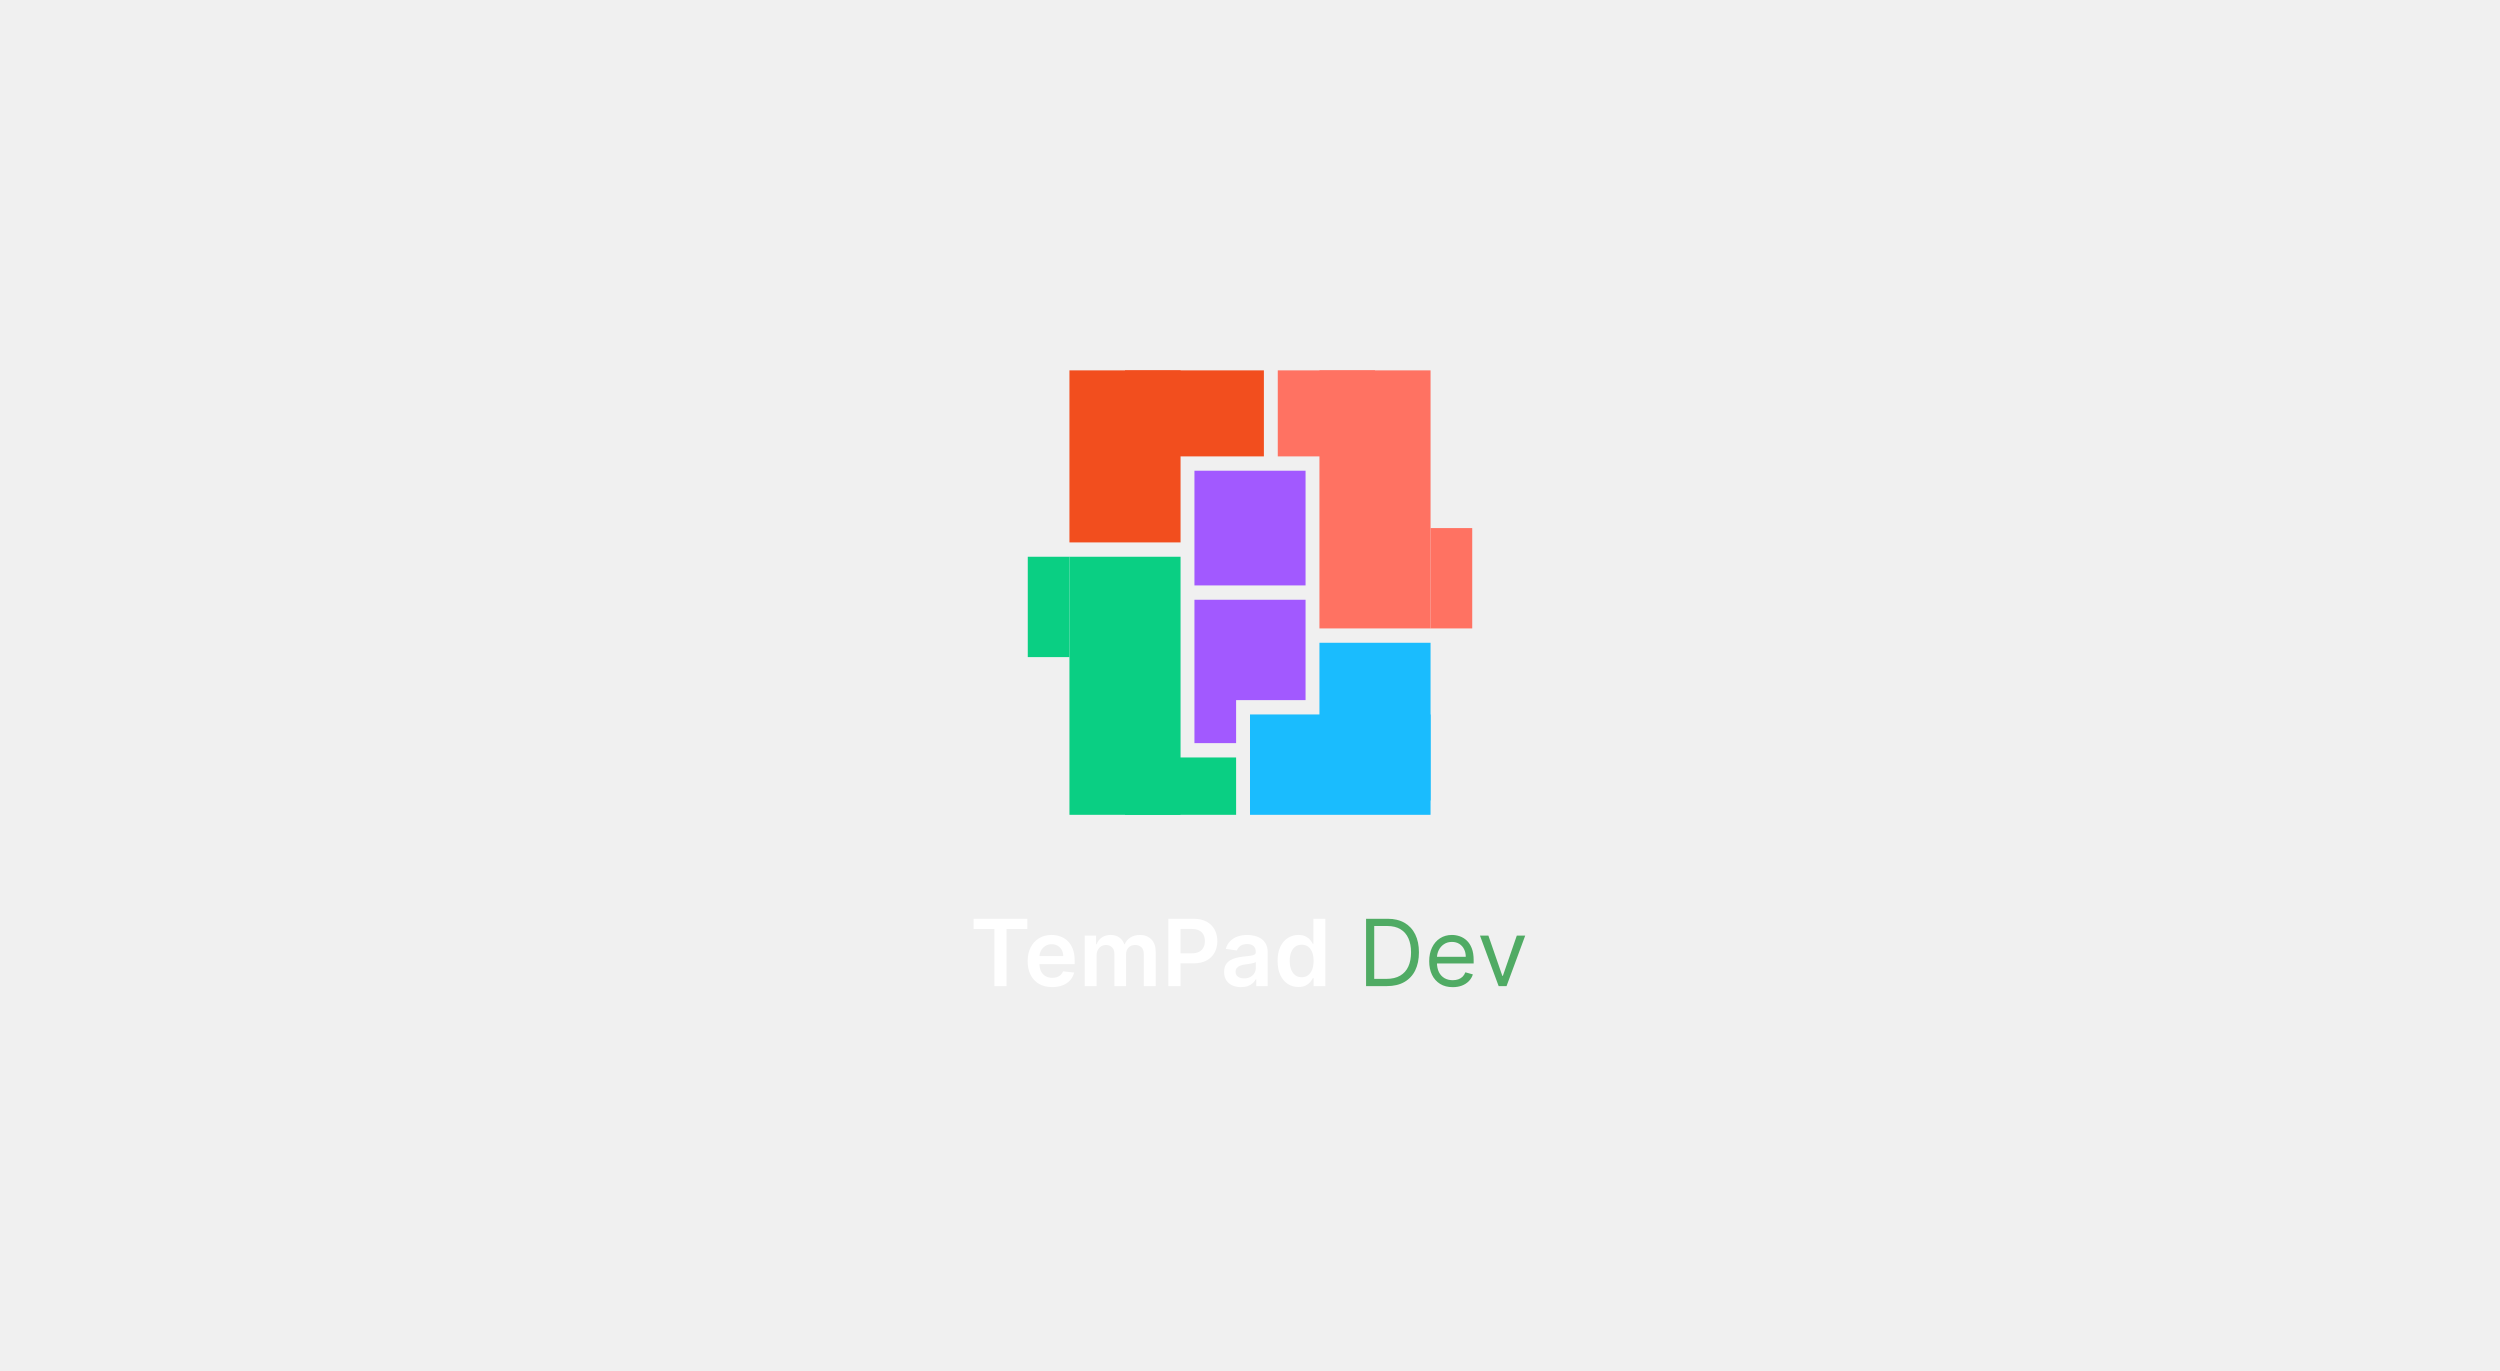
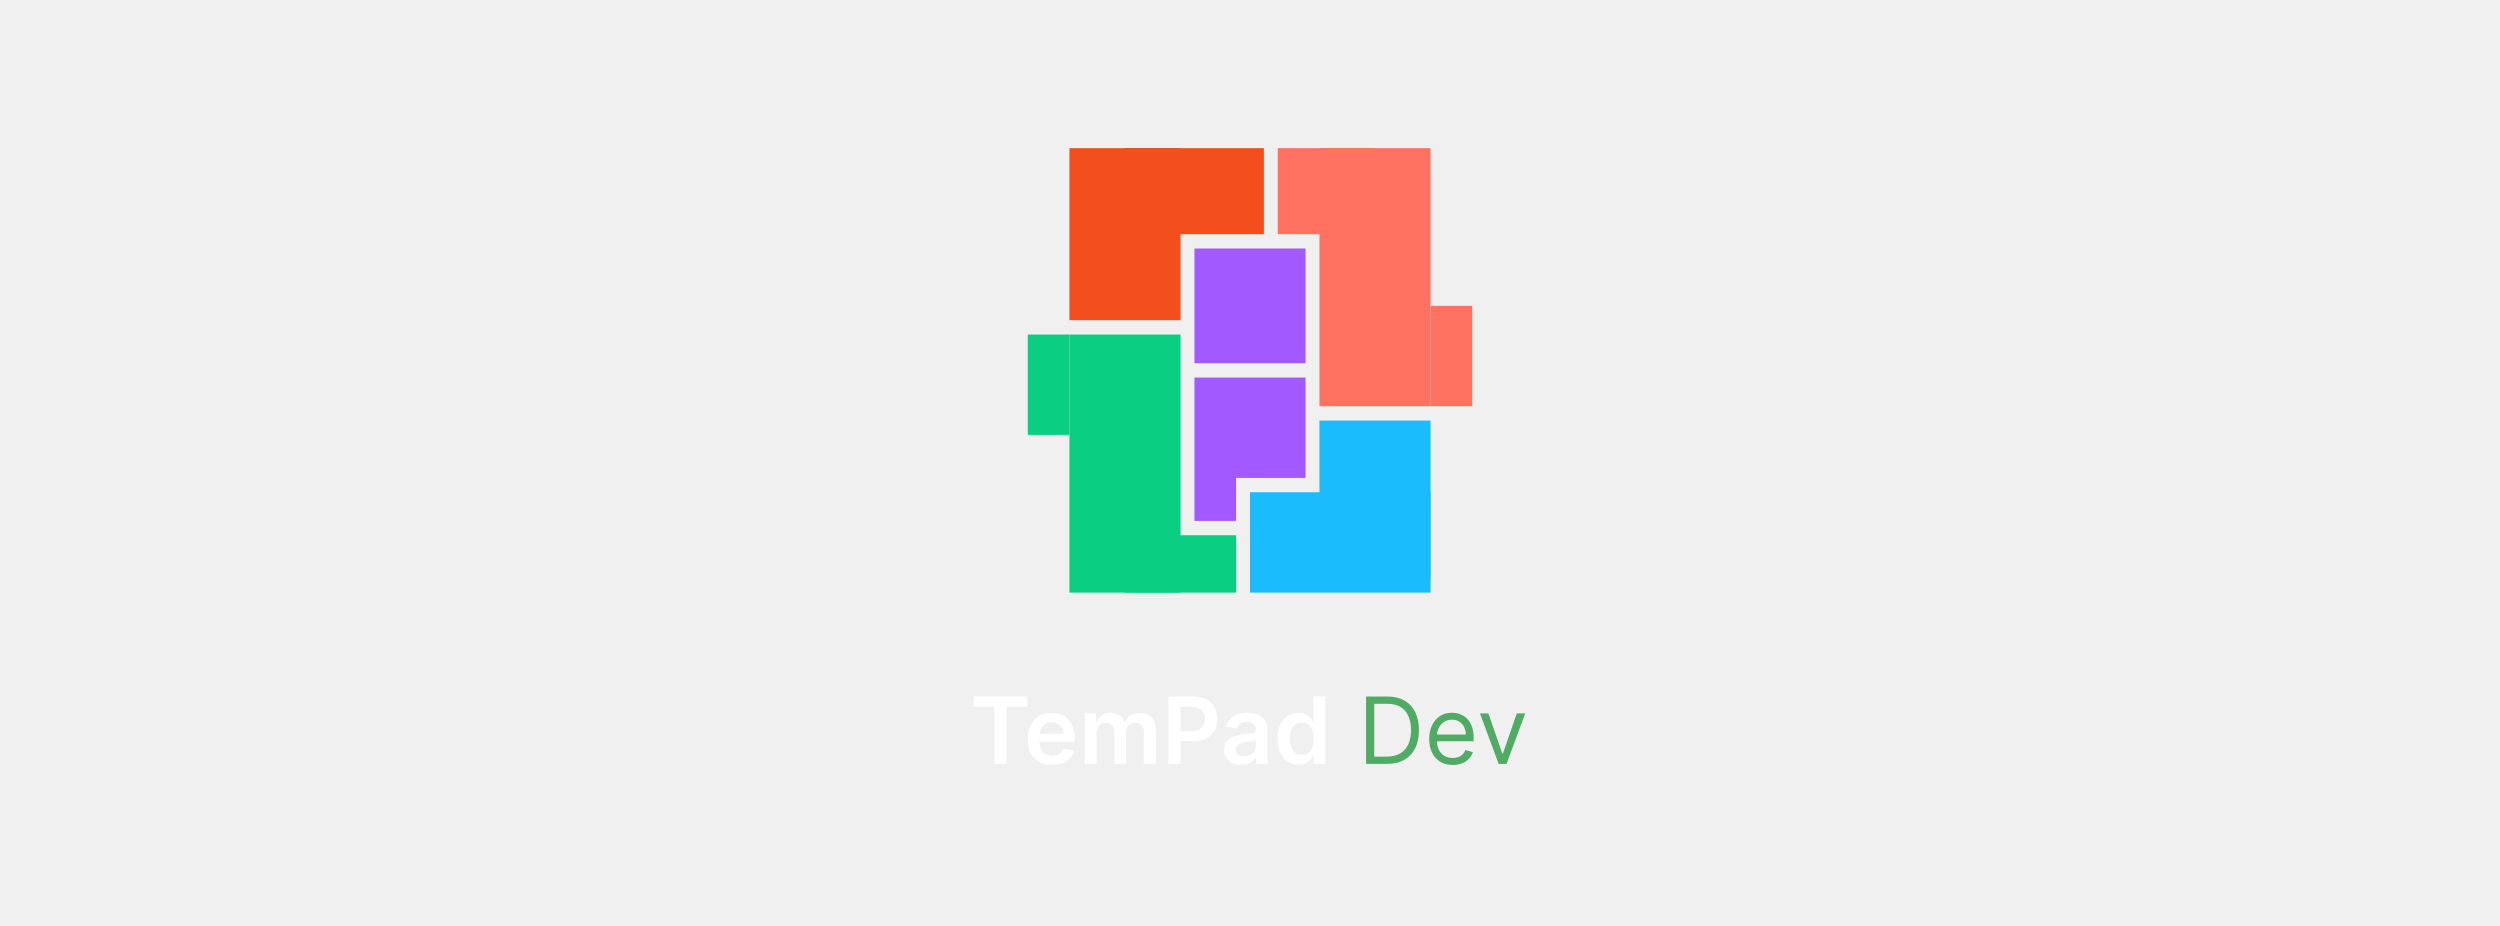
- <svg xmlns="http://www.w3.org/2000/svg" width="540" height="296" fill="none">
-   <path fill="#F24E1E" d="M243 80h30v18.581h-30z" />
-   <path fill="#FF7262" d="M297 80h-21v18.581h21z" />
-   <path fill="#F24E1E" d="M231 80h24v37.161h-24z" />
-   <path fill="#FF7262" d="M309 80h-24v55.742h24z" />
-   <path fill="#0ACF83" d="M243 163.613h24V176h-24z" />
-   <path fill="#1ABCFE" d="M309 154.323h-39V176h39z" />
-   <path fill="#0ACF83" d="M231 120.258h24V176h-24z" />
-   <path fill="#1ABCFE" d="M309 138.839h-24v34.065h24z" />
-   <path fill="#A259FF" d="M258 101.677h24v24.774h-24zM258 129.548h24v21.677h-24zM258 151.226h9v9.29h-9z" />
-   <path fill="#0ACF83" d="M222 120.258h9v21.677h-9z" />
-   <path fill="#FF7262" d="M309 114.065h9v21.677h-9z" />
-   <path fill="#fff" d="M210.295 200.663v-2.208h11.606v2.208h-4.496V213h-2.614v-12.337h-4.496Zm16.977 12.55c-1.094 0-2.039-.227-2.834-.682a4.613 4.613 0 0 1-1.825-1.946c-.427-.843-.64-1.835-.64-2.976 0-1.122.213-2.107.64-2.954.43-.852 1.032-1.515 1.804-1.989.771-.478 1.678-.717 2.72-.717.672 0 1.307.109 1.903.327a4.299 4.299 0 0 1 1.591.994c.464.45.829 1.023 1.094 1.719.265.691.398 1.515.398 2.471v.789h-8.942v-1.733h6.477a2.758 2.758 0 0 0-.32-1.314 2.312 2.312 0 0 0-.873-.916c-.369-.223-.8-.334-1.293-.334-.525 0-.987.128-1.385.383a2.645 2.645 0 0 0-.93.995 2.86 2.86 0 0 0-.334 1.342v1.513c0 .634.116 1.179.348 1.633.232.45.556.796.973 1.037.417.237.904.355 1.463.355.374 0 .713-.052 1.016-.156.303-.109.566-.268.788-.476.223-.208.391-.466.504-.774l2.401.27a3.753 3.753 0 0 1-.866 1.662c-.422.469-.962.833-1.62 1.094-.658.255-1.411.383-2.258.383Zm7.026-.213v-10.909h2.457v1.854h.128a2.893 2.893 0 0 1 1.129-1.463c.526-.356 1.153-.533 1.882-.533.739 0 1.361.18 1.868.54.511.355.871.84 1.08 1.456h.113a2.986 2.986 0 0 1 1.222-1.449c.577-.365 1.262-.547 2.052-.547 1.004 0 1.823.317 2.458.952.634.634.951 1.56.951 2.777V213h-2.578v-6.925c0-.677-.18-1.172-.539-1.484-.36-.317-.801-.476-1.321-.476-.621 0-1.106.194-1.456.582-.346.384-.519.883-.519 1.499V213h-2.521v-7.031c0-.564-.171-1.014-.512-1.35-.336-.336-.776-.504-1.321-.504-.369 0-.705.095-1.008.284a1.987 1.987 0 0 0-.725.789c-.179.336-.269.729-.269 1.178V213h-2.571Zm18.062 0v-14.545h5.455c1.117 0 2.055.208 2.812.625.763.416 1.338.989 1.726 1.718.393.725.59 1.549.59 2.472 0 .933-.197 1.761-.59 2.486-.393.724-.973 1.295-1.74 1.711-.767.412-1.711.618-2.834.618h-3.615v-2.166h3.26c.654 0 1.189-.114 1.605-.341.417-.227.725-.54.924-.937.203-.398.305-.855.305-1.371s-.102-.971-.305-1.364a2.074 2.074 0 0 0-.931-.916c-.416-.222-.954-.334-1.612-.334h-2.415V213h-2.635Zm15.702.22c-.691 0-1.314-.123-1.868-.369a3.049 3.049 0 0 1-1.307-1.108c-.317-.488-.476-1.089-.476-1.804 0-.616.114-1.125.341-1.527.227-.403.538-.724.931-.966a4.696 4.696 0 0 1 1.328-.547c.497-.128 1.011-.22 1.541-.277a59.848 59.848 0 0 0 1.555-.177c.398-.057.687-.142.867-.256.184-.118.277-.301.277-.547v-.043c0-.535-.159-.949-.476-1.242-.317-.294-.774-.441-1.371-.441-.63 0-1.129.138-1.498.412-.365.275-.611.599-.739.973l-2.401-.341c.19-.663.502-1.217.938-1.662.435-.45.968-.786 1.598-1.008.63-.228 1.326-.341 2.088-.341.525 0 1.049.061 1.57.185.52.123.996.326 1.427.61.431.28.777.661 1.037 1.144.265.483.398 1.086.398 1.811V213h-2.472v-1.499h-.085a3.139 3.139 0 0 1-.661.853 3.18 3.18 0 0 1-1.058.632c-.421.156-.916.234-1.484.234Zm.667-1.889c.517 0 .964-.102 1.343-.305.379-.209.67-.483.873-.824.209-.341.313-.713.313-1.115v-1.286c-.081.066-.218.128-.412.185a5.95 5.95 0 0 1-.639.149c-.237.043-.471.08-.703.114l-.604.085a4.5 4.5 0 0 0-1.03.255 1.716 1.716 0 0 0-.717.498c-.175.208-.263.478-.263.809 0 .474.173.831.518 1.073.346.241.786.362 1.321.362Zm11.726 1.861c-.857 0-1.624-.22-2.301-.661-.677-.44-1.212-1.079-1.605-1.917-.393-.838-.589-1.856-.589-3.054 0-1.212.198-2.235.596-3.069.403-.838.945-1.47 1.627-1.896a4.174 4.174 0 0 1 2.279-.646c.64 0 1.165.109 1.577.327.412.213.739.471.98.774.242.298.429.58.561.845h.107v-5.44h2.578V213h-2.528v-1.719h-.157a4.357 4.357 0 0 1-.575.845 3.152 3.152 0 0 1-.994.753c-.412.209-.931.313-1.556.313Zm.718-2.11c.544 0 1.008-.146 1.392-.44.383-.298.674-.713.873-1.243.199-.53.299-1.148.299-1.854 0-.705-.1-1.318-.299-1.839-.194-.521-.483-.926-.866-1.215-.379-.288-.845-.433-1.399-.433-.573 0-1.052.149-1.435.448-.384.298-.672.71-.867 1.235-.194.526-.291 1.127-.291 1.804 0 .682.097 1.291.291 1.826.199.53.491.949.874 1.257.388.303.864.454 1.428.454Z" />
-   <path fill="#50AB64" d="M299.559 213h-4.489v-14.545h4.687c1.411 0 2.619.291 3.623.873 1.003.578 1.773 1.409 2.308 2.493.535 1.08.802 2.372.802 3.878 0 1.515-.269 2.819-.809 3.913a5.77 5.77 0 0 1-2.358 2.514c-1.032.583-2.287.874-3.764.874Zm-2.728-1.562h2.614c1.203 0 2.199-.233 2.99-.697a4.284 4.284 0 0 0 1.768-1.981c.389-.857.583-1.877.583-3.061 0-1.174-.192-2.185-.575-3.033-.384-.852-.957-1.505-1.719-1.96-.762-.459-1.712-.689-2.848-.689h-2.813v11.421Zm16.961 1.789c-1.052 0-1.958-.232-2.721-.696a4.677 4.677 0 0 1-1.754-1.96c-.407-.843-.611-1.823-.611-2.94 0-1.118.204-2.103.611-2.955.412-.857.985-1.524 1.719-2.003.739-.483 1.6-.724 2.585-.724.568 0 1.129.095 1.683.284a4.162 4.162 0 0 1 1.513.923c.455.422.817.98 1.087 1.676s.405 1.553.405 2.571v.711H309.9v-1.449h6.704c0-.616-.123-1.165-.369-1.648a2.782 2.782 0 0 0-1.037-1.143c-.445-.28-.971-.419-1.577-.419-.668 0-1.245.165-1.733.497a3.264 3.264 0 0 0-1.115 1.278 3.762 3.762 0 0 0-.391 1.69v.966c0 .824.143 1.523.427 2.096a3.068 3.068 0 0 0 1.2 1.299c.511.294 1.105.441 1.783.441.44 0 .838-.062 1.193-.185.36-.128.67-.317.93-.568.261-.256.462-.573.604-.952l1.619.455a3.584 3.584 0 0 1-.859 1.448c-.403.412-.9.734-1.492.966-.592.228-1.257.341-1.995.341Zm15.655-11.136L325.413 213h-1.705l-4.034-10.909h1.818l3.012 8.693h.113l3.012-8.693h1.818Z" />
+ <svg xmlns="http://www.w3.org/2000/svg" width="540" height="200" fill="none">
+   <path fill="#F24E1E" d="M243 32h30v18.581h-30z" />
+   <path fill="#FF7262" d="M297 32h-21v18.581h21z" />
+   <path fill="#F24E1E" d="M231 32h24v37.161h-24z" />
+   <path fill="#FF7262" d="M309 32h-24v55.742h24z" />
+   <path fill="#0ACF83" d="M243 115.613h24V128h-24z" />
+   <path fill="#1ABCFE" d="M309 106.323h-39V128h39z" />
+   <path fill="#0ACF83" d="M231 72.258h24V128h-24z" />
+   <path fill="#1ABCFE" d="M309 90.839h-24v34.065h24z" />
+   <path fill="#A259FF" d="M258 53.677h24v24.774h-24zM258 81.548h24v21.677h-24zM258 103.226h9v9.29h-9z" />
+   <path fill="#0ACF83" d="M222 72.258h9v21.677h-9z" />
+   <path fill="#FF7262" d="M309 66.064h9v21.677h-9z" />
+   <path fill="#fff" d="M210.295 152.663v-2.208h11.606v2.208h-4.496V165h-2.614v-12.337h-4.496Zm16.977 12.55c-1.094 0-2.039-.227-2.834-.682a4.613 4.613 0 0 1-1.825-1.946c-.427-.843-.64-1.835-.64-2.976 0-1.122.213-2.107.64-2.954.43-.852 1.032-1.515 1.804-1.989.771-.478 1.678-.717 2.72-.717.672 0 1.307.109 1.903.327a4.299 4.299 0 0 1 1.591.994c.464.45.829 1.023 1.094 1.719.265.691.398 1.515.398 2.471v.789h-8.942v-1.733h6.477a2.758 2.758 0 0 0-.32-1.314 2.312 2.312 0 0 0-.873-.916c-.369-.223-.8-.334-1.293-.334-.525 0-.987.128-1.385.383a2.645 2.645 0 0 0-.93.995 2.86 2.86 0 0 0-.334 1.342v1.513c0 .634.116 1.179.348 1.633.232.45.556.796.973 1.037.417.237.904.355 1.463.355.374 0 .713-.052 1.016-.156.303-.109.566-.268.788-.476.223-.208.391-.466.504-.774l2.401.27a3.753 3.753 0 0 1-.866 1.662c-.422.469-.962.833-1.62 1.094-.658.255-1.411.383-2.258.383Zm7.026-.213v-10.909h2.457v1.854h.128a2.893 2.893 0 0 1 1.129-1.463c.526-.356 1.153-.533 1.882-.533.739 0 1.361.18 1.868.54.511.355.871.84 1.08 1.456h.113a2.986 2.986 0 0 1 1.222-1.449c.577-.365 1.262-.547 2.052-.547 1.004 0 1.823.317 2.458.952.634.634.951 1.56.951 2.777V165h-2.578v-6.925c0-.677-.18-1.172-.539-1.484-.36-.317-.801-.476-1.321-.476-.621 0-1.106.194-1.456.582-.346.384-.519.883-.519 1.499V165h-2.521v-7.031c0-.564-.171-1.014-.512-1.35-.336-.336-.776-.504-1.321-.504-.369 0-.705.095-1.008.284a1.987 1.987 0 0 0-.725.789c-.179.336-.269.729-.269 1.178V165h-2.571Zm18.062 0v-14.545h5.455c1.117 0 2.055.208 2.812.625.763.416 1.338.989 1.726 1.718.393.725.59 1.549.59 2.472 0 .933-.197 1.761-.59 2.486-.393.724-.973 1.295-1.74 1.711-.767.412-1.711.618-2.834.618h-3.615v-2.166h3.26c.654 0 1.189-.114 1.605-.341.417-.227.725-.54.924-.937.203-.398.305-.855.305-1.371s-.102-.971-.305-1.364a2.074 2.074 0 0 0-.931-.916c-.416-.222-.954-.334-1.612-.334h-2.415V165h-2.635Zm15.702.22c-.691 0-1.314-.123-1.868-.369a3.049 3.049 0 0 1-1.307-1.108c-.317-.488-.476-1.089-.476-1.804 0-.616.114-1.125.341-1.527.227-.403.538-.724.931-.966a4.696 4.696 0 0 1 1.328-.547c.497-.128 1.011-.22 1.541-.277a59.848 59.848 0 0 0 1.555-.177c.398-.057.687-.142.867-.256.184-.118.277-.301.277-.547v-.043c0-.535-.159-.949-.476-1.242-.317-.294-.774-.441-1.371-.441-.63 0-1.129.138-1.498.412-.365.275-.611.599-.739.973l-2.401-.341c.19-.663.502-1.217.938-1.662.435-.45.968-.786 1.598-1.008.63-.228 1.326-.341 2.088-.341.525 0 1.049.061 1.57.185.52.123.996.326 1.427.61.431.28.777.661 1.037 1.144.265.483.398 1.086.398 1.811V165h-2.472v-1.499h-.085a3.139 3.139 0 0 1-.661.853 3.18 3.18 0 0 1-1.058.632c-.421.156-.916.234-1.484.234Zm.667-1.889c.517 0 .964-.102 1.343-.305.379-.209.67-.483.873-.824.209-.341.313-.713.313-1.115v-1.286c-.081.066-.218.128-.412.185a5.95 5.95 0 0 1-.639.149c-.237.043-.471.08-.703.114l-.604.085a4.5 4.5 0 0 0-1.03.255 1.716 1.716 0 0 0-.717.498c-.175.208-.263.478-.263.809 0 .474.173.831.518 1.073.346.241.786.362 1.321.362Zm11.726 1.861c-.857 0-1.624-.22-2.301-.661-.677-.44-1.212-1.079-1.605-1.917-.393-.838-.589-1.856-.589-3.054 0-1.212.198-2.235.596-3.069.403-.838.945-1.47 1.627-1.896a4.174 4.174 0 0 1 2.279-.646c.64 0 1.165.109 1.577.327.412.213.739.471.98.774.242.298.429.58.561.845h.107v-5.44h2.578V165h-2.528v-1.719h-.157a4.357 4.357 0 0 1-.575.845 3.152 3.152 0 0 1-.994.753c-.412.209-.931.313-1.556.313Zm.718-2.11c.544 0 1.008-.146 1.392-.44.383-.298.674-.713.873-1.243.199-.53.299-1.148.299-1.854 0-.705-.1-1.318-.299-1.839-.194-.521-.483-.926-.866-1.215-.379-.288-.845-.433-1.399-.433-.573 0-1.052.149-1.435.448-.384.298-.672.71-.867 1.235-.194.526-.291 1.127-.291 1.804 0 .682.097 1.291.291 1.826.199.53.491.949.874 1.257.388.303.864.454 1.428.454Z" />
+   <path fill="#50AB64" d="M299.559 165h-4.489v-14.545h4.687c1.411 0 2.619.291 3.623.873 1.003.578 1.773 1.409 2.308 2.493.535 1.08.802 2.372.802 3.878 0 1.515-.269 2.819-.809 3.913a5.77 5.77 0 0 1-2.358 2.514c-1.032.583-2.287.874-3.764.874Zm-2.728-1.562h2.614c1.203 0 2.199-.233 2.99-.697a4.284 4.284 0 0 0 1.768-1.981c.389-.857.583-1.877.583-3.061 0-1.174-.192-2.185-.575-3.033-.384-.852-.957-1.505-1.719-1.96-.762-.459-1.712-.689-2.848-.689h-2.813v11.421Zm16.961 1.789c-1.052 0-1.958-.232-2.721-.696a4.677 4.677 0 0 1-1.754-1.96c-.407-.843-.611-1.823-.611-2.94 0-1.118.204-2.103.611-2.955.412-.857.985-1.524 1.719-2.003.739-.483 1.6-.724 2.585-.724.568 0 1.129.095 1.683.284a4.162 4.162 0 0 1 1.513.923c.455.422.817.98 1.087 1.676s.405 1.553.405 2.571v.711H309.9v-1.449h6.704c0-.616-.123-1.165-.369-1.648a2.782 2.782 0 0 0-1.037-1.143c-.445-.28-.971-.419-1.577-.419-.668 0-1.245.165-1.733.497a3.264 3.264 0 0 0-1.115 1.278 3.762 3.762 0 0 0-.391 1.69v.966c0 .824.143 1.523.427 2.096a3.068 3.068 0 0 0 1.2 1.299c.511.294 1.105.441 1.783.441.44 0 .838-.062 1.193-.185.36-.128.67-.317.93-.568.261-.256.462-.573.604-.952l1.619.455a3.584 3.584 0 0 1-.859 1.448c-.403.412-.9.734-1.492.966-.592.228-1.257.341-1.995.341Zm15.655-11.136L325.413 165h-1.705l-4.034-10.909h1.818l3.012 8.693h.113l3.012-8.693h1.818Z" />
</svg>
